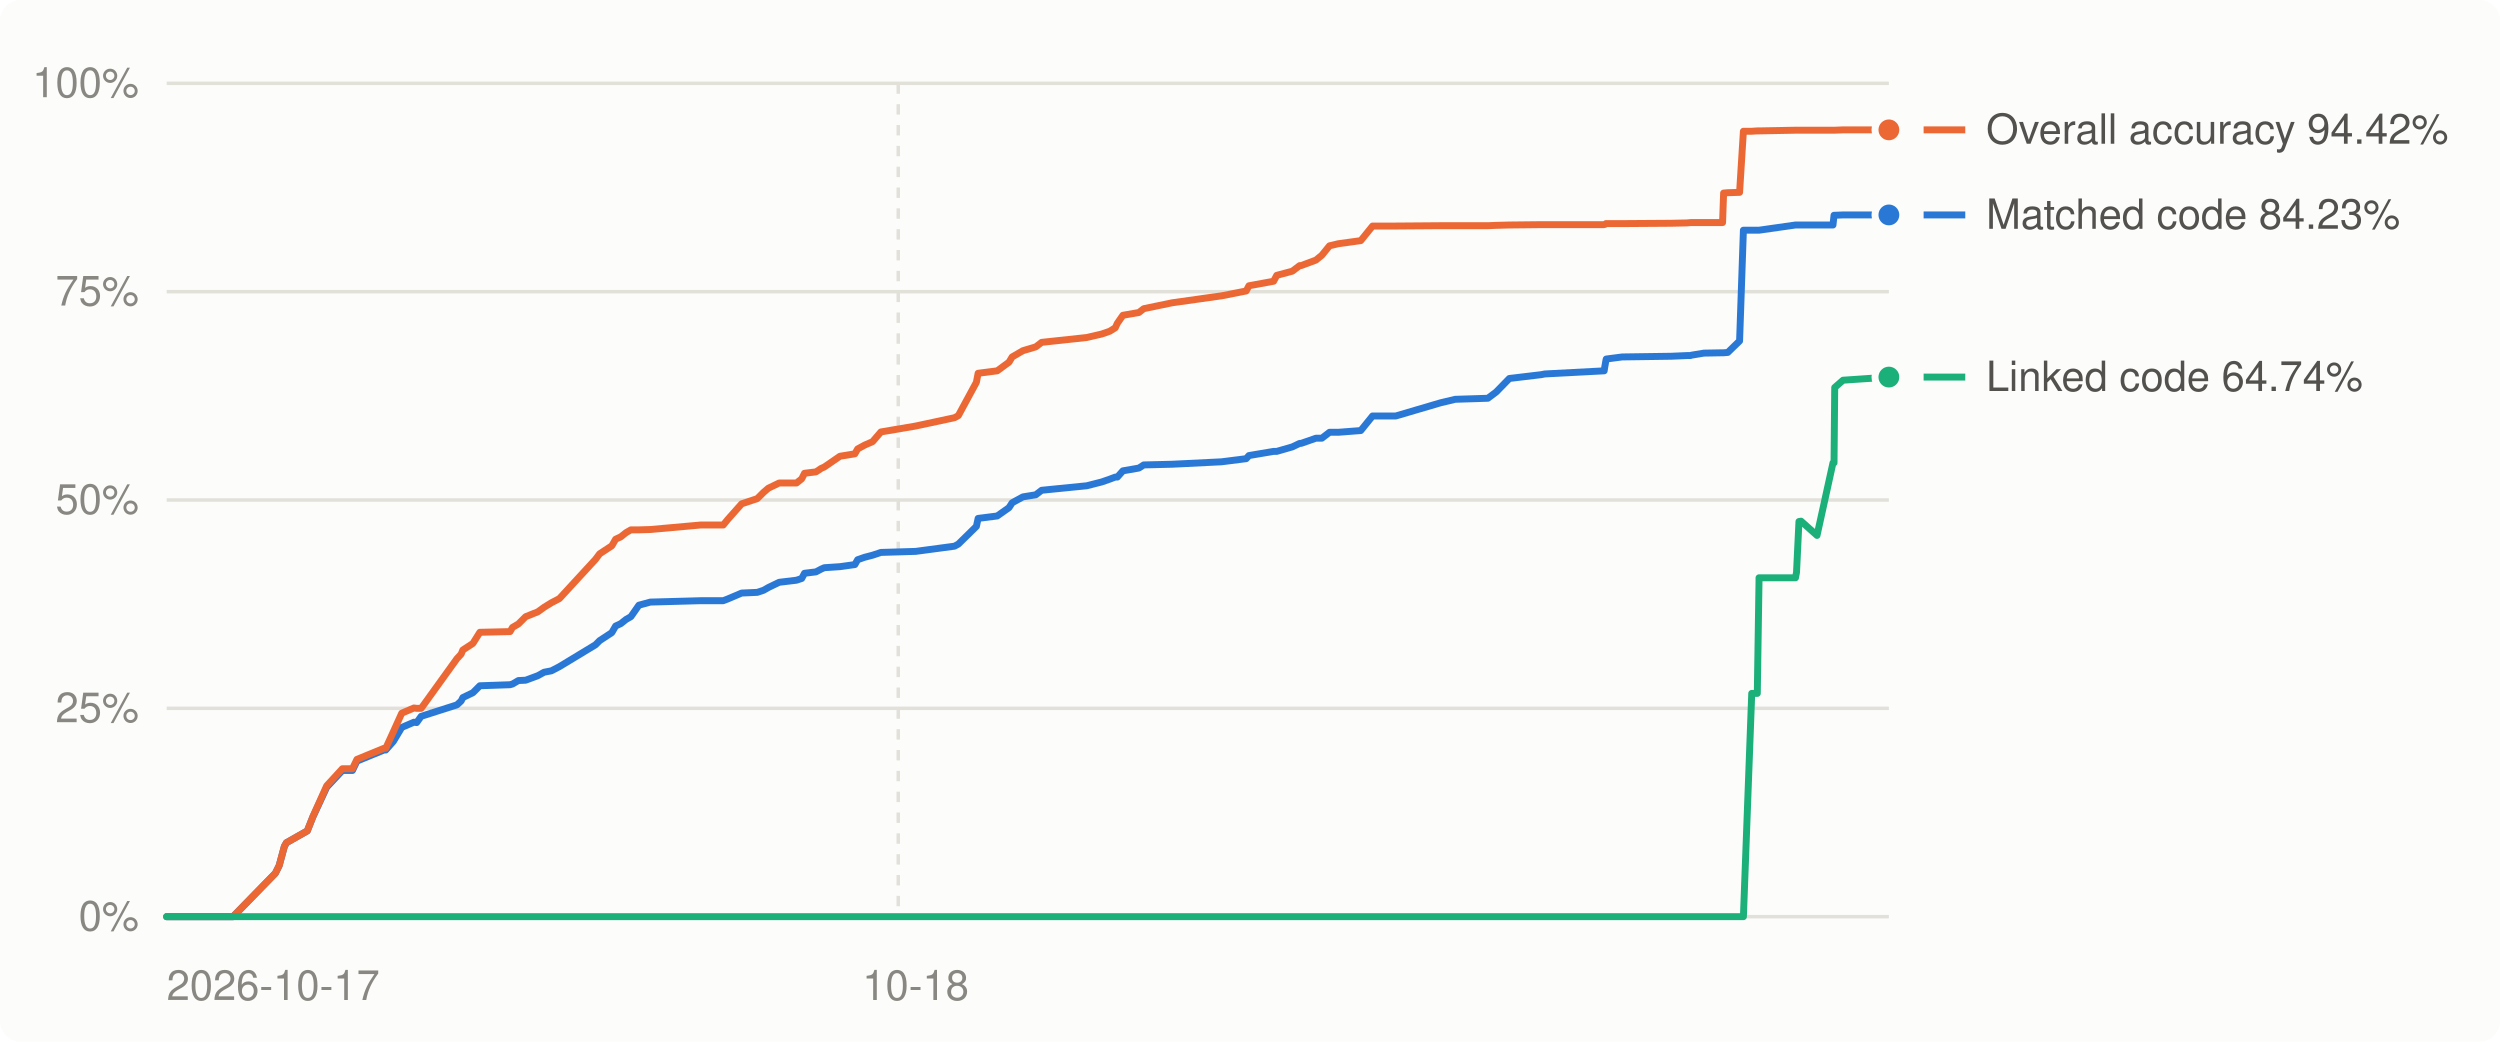
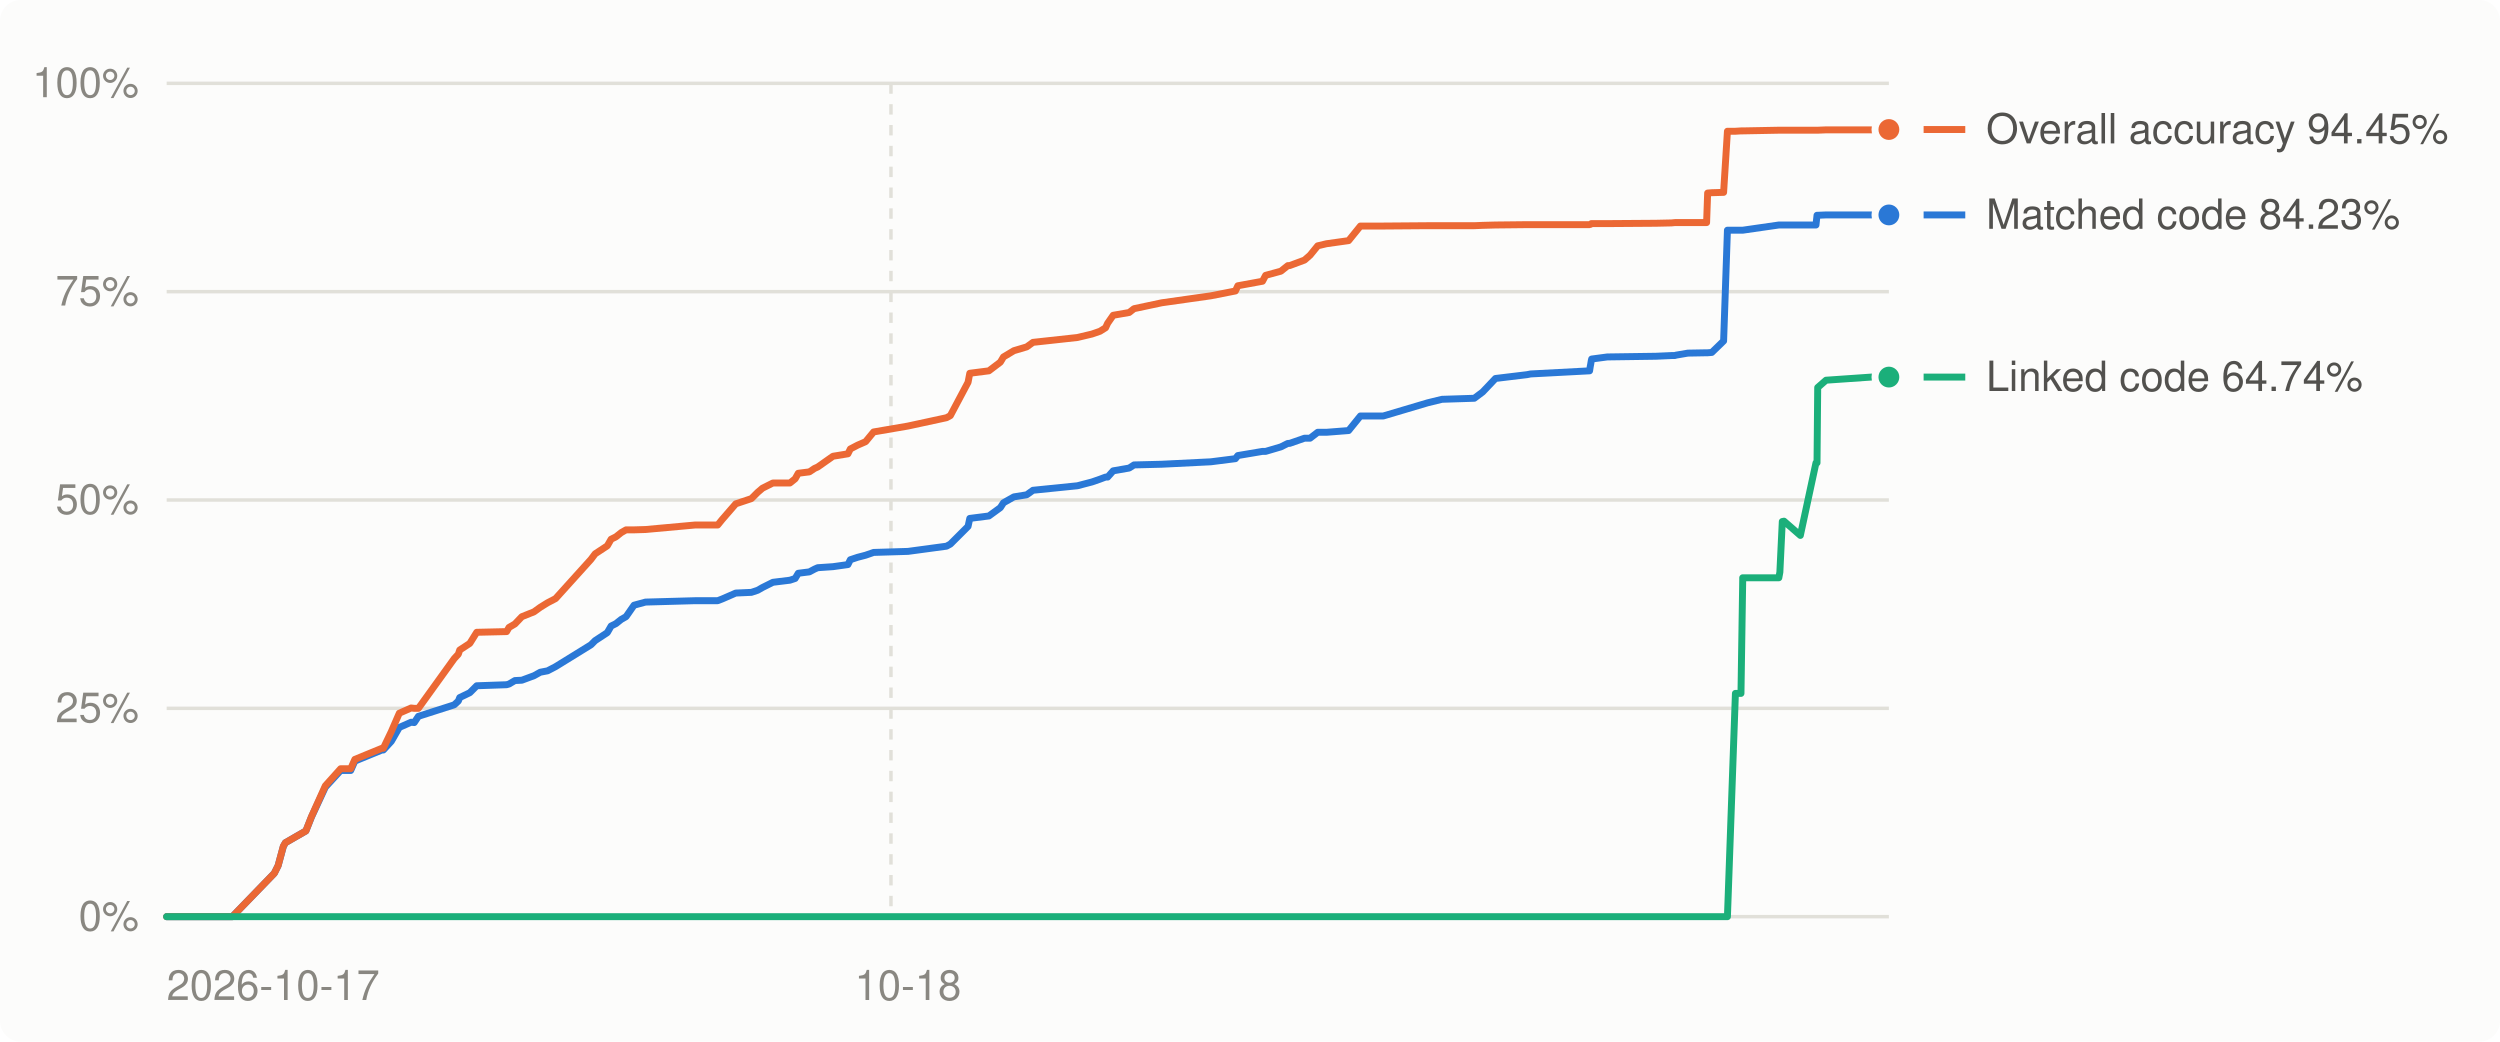
<svg xmlns="http://www.w3.org/2000/svg" viewBox="0 0 720 300" width="720" height="300" role="img" aria-label="Decompilation progress over time">
  <style>
.bg{fill:#fcfcfb}.grid{stroke:#e1e0d9}.muted{fill:#898781}.lbl{fill:#52514e}.ln0{stroke:#2a78d6}.dot0{fill:#2a78d6;stroke:#fcfcfb}.ln1{stroke:#eb6834}.dot1{fill:#eb6834;stroke:#fcfcfb}.ln2{stroke:#1baf7a}.dot2{fill:#1baf7a;stroke:#fcfcfb}
@media (prefers-color-scheme: dark){.bg{fill:#1a1a19}.grid{stroke:#2c2c2a}.muted{fill:#898781}.lbl{fill:#c3c2b7}.ln0{stroke:#3987e5}.dot0{fill:#3987e5;stroke:#1a1a19}.ln1{stroke:#d95926}.dot1{fill:#d95926;stroke:#1a1a19}.ln2{stroke:#199e70}.dot2{fill:#199e70;stroke:#1a1a19}}
text{font:12px -apple-system,BlinkMacSystemFont,'Segoe UI',Helvetica,Arial,sans-serif}
</style>
  <rect class="bg" width="720" height="300" rx="6" />
  <line x1="48" x2="544" y1="264.0" y2="264.0" class="grid" stroke-width="1" />
  <text x="40" y="268.0" class="muted" text-anchor="end">0%</text>
  <line x1="48" x2="544" y1="204.0" y2="204.0" class="grid" stroke-width="1" />
  <text x="40" y="208.0" class="muted" text-anchor="end">25%</text>
  <line x1="48" x2="544" y1="144.0" y2="144.0" class="grid" stroke-width="1" />
  <text x="40" y="148.0" class="muted" text-anchor="end">50%</text>
  <line x1="48" x2="544" y1="84.0" y2="84.0" class="grid" stroke-width="1" />
  <text x="40" y="88.0" class="muted" text-anchor="end">75%</text>
  <line x1="48" x2="544" y1="24.0" y2="24.0" class="grid" stroke-width="1" />
  <text x="40" y="28.0" class="muted" text-anchor="end">100%</text>
-   <line x1="258.7" x2="258.7" y1="24" y2="264" class="grid" stroke-width="1" stroke-dasharray="3 3" />
+   <line x1="256.6" x2="256.6" y1="24" y2="264" class="grid" stroke-width="1" stroke-dasharray="3 3" />
  <text class="muted" x="48.0" y="288" text-anchor="start">2026-10-17</text>
-   <text class="muted" x="263.7" y="288" text-anchor="middle">10-18</text>
-   <polyline points="48.0,264.0 67.1,264.0 79.3,251.5 80.4,249.3 81.9,243.8 82.5,242.7 88.5,239.3 90.1,235.3 94.1,226.7 98.6,221.9 101.5,221.9 102.8,219.2 110.6,216.0 111.1,216.0 113.3,213.5 115.7,209.5 119.2,208.0 120.0,208.1 121.3,206.3 131.6,203.0 132.8,201.9 133.3,200.9 136.2,199.5 138.2,197.5 146.9,197.2 147.6,197.0 149.3,196.0 151.4,195.9 154.9,194.6 156.7,193.6 158.8,193.2 161.1,192.0 171.5,185.7 172.7,184.5 176.2,182.2 177.3,180.3 178.8,179.6 180.3,178.4 181.7,177.6 184.0,174.3 187.3,173.4 201.8,173.0 208.3,173.0 209.6,172.5 213.6,170.8 218.1,170.6 219.9,170.0 221.3,169.2 224.4,167.7 229.4,167.1 230.9,166.6 231.7,165.1 235.0,164.7 236.5,163.9 237.4,163.5 241.9,163.2 246.2,162.6 247.0,161.2 249.0,160.5 251.3,159.9 253.7,159.1 263.7,158.8 274.9,157.3 276.0,156.7 281.2,151.6 281.7,149.3 287.2,148.6 290.6,146.2 291.5,144.8 294.6,143.1 298.3,142.5 300.0,141.2 313.0,139.9 317.3,138.8 319.6,138.0 321.2,137.4 321.8,137.4 323.4,135.6 328.0,134.8 329.4,133.9 337.6,133.7 351.8,133.0 358.9,132.1 359.7,131.2 366.8,130.0 367.7,130.0 372.2,128.7 374.3,127.7 374.7,127.7 379.0,126.2 380.7,126.2 382.9,124.5 385.4,124.5 391.9,124.0 395.3,119.8 402.0,119.8 414.9,116.0 419.1,115.0 428.5,114.7 430.9,112.9 434.7,109.0 443.9,107.9 444.9,107.7 462.0,106.8 462.2,105.5 462.3,105.0 462.5,103.8 462.6,103.4 467.2,102.8 481.3,102.6 485.9,102.4 486.9,102.4 487.1,102.3 490.7,101.7 496.1,101.6 496.4,101.6 497.6,101.5 501.0,98.2 502.1,66.3 504.5,66.3 506.1,66.3 506.6,66.3 506.6,66.3 517.1,64.8 517.4,64.8 518.1,64.8 518.7,64.8 523.3,64.8 527.9,64.8 528.2,62.0 528.4,62.0 530.8,61.9 544.0,61.9" fill="none" class="ln0" stroke-width="2" stroke-linejoin="round" stroke-linecap="round" />
-   <polyline points="48.0,264.0 67.1,264.0 79.3,251.5 80.4,249.3 81.9,243.7 82.5,242.7 88.5,239.3 90.1,235.2 94.1,226.3 98.6,221.4 101.5,221.4 102.8,218.7 110.6,215.5 111.1,215.5 113.3,210.7 115.7,205.4 119.2,203.9 120.0,204.0 121.3,204.0 131.6,189.7 132.8,188.4 133.3,187.2 136.2,185.3 138.2,182.1 146.9,181.9 147.6,180.7 149.3,179.7 151.4,177.6 154.9,176.2 156.7,174.9 158.8,173.6 161.1,172.4 171.5,161.1 172.7,159.5 176.2,157.2 177.3,155.3 178.8,154.6 180.3,153.4 181.7,152.6 184.0,152.6 187.3,152.5 201.8,151.2 208.3,151.2 209.6,149.6 213.6,145.1 218.1,143.6 219.9,141.8 221.3,140.6 224.4,139.1 229.4,139.1 230.9,137.9 231.7,136.3 235.0,135.9 236.5,134.9 237.4,134.5 241.9,131.4 246.2,130.7 247.0,129.3 249.0,128.2 251.3,127.2 253.7,124.4 263.7,122.7 274.9,120.3 276.0,119.7 281.2,110.1 281.7,107.5 287.2,106.8 290.6,104.3 291.5,102.8 294.6,101.0 298.3,99.9 300.0,98.6 313.0,97.2 317.3,96.2 319.6,95.4 321.2,94.4 321.8,93.1 323.4,90.8 328.0,90.0 329.4,88.9 337.6,87.2 351.8,85.2 358.9,83.8 359.7,82.3 366.8,81.0 367.7,79.3 372.2,78.1 374.3,76.5 374.7,76.5 379.0,74.9 380.7,73.5 382.9,70.8 385.4,70.2 391.9,69.3 395.3,65.1 402.0,65.1 414.9,65.0 419.1,65.0 428.5,65.0 430.9,64.9 434.7,64.8 443.9,64.7 444.9,64.7 462.0,64.7 462.2,64.6 462.3,64.6 462.5,64.4 462.6,64.4 467.2,64.4 481.3,64.3 485.9,64.2 486.9,64.1 487.1,64.1 490.7,64.1 496.1,64.1 496.4,55.6 497.6,55.5 501.0,55.4 502.1,37.8 504.5,37.8 506.1,37.7 506.6,37.7 506.6,37.7 517.1,37.5 517.4,37.5 518.1,37.5 518.7,37.5 523.3,37.5 527.9,37.5 528.2,37.5 528.4,37.5 530.8,37.4 544.0,37.4" fill="none" class="ln1" stroke-width="2" stroke-linejoin="round" stroke-linecap="round" />
-   <polyline points="48.0,264.0 67.1,264.0 79.3,264.0 80.4,264.0 81.9,264.0 82.5,264.0 88.5,264.0 90.1,264.0 94.1,264.0 98.6,264.0 101.5,264.0 102.8,264.0 110.6,264.0 111.1,264.0 113.3,264.0 115.7,264.0 119.2,264.0 120.0,264.0 121.3,264.0 131.6,264.0 132.8,264.0 133.3,264.0 136.2,264.0 138.2,264.0 146.9,264.0 147.6,264.0 149.3,264.0 151.4,264.0 154.9,264.0 156.7,264.0 158.8,264.0 161.1,264.0 171.5,264.0 172.7,264.0 176.2,264.0 177.3,264.0 178.8,264.0 180.3,264.0 181.7,264.0 184.0,264.0 187.3,264.0 201.8,264.0 208.3,264.0 209.6,264.0 213.6,264.0 218.1,264.0 219.9,264.0 221.3,264.0 224.4,264.0 229.4,264.0 230.9,264.0 231.7,264.0 235.0,264.0 236.5,264.0 237.4,264.0 241.9,264.0 246.2,264.0 247.0,264.0 249.0,264.0 251.3,264.0 253.7,264.0 263.7,264.0 274.9,264.0 276.0,264.0 281.2,264.0 281.7,264.0 287.2,264.0 290.6,264.0 291.5,264.0 294.6,264.0 298.3,264.0 300.0,264.0 313.0,264.0 317.3,264.0 319.6,264.0 321.2,264.0 321.8,264.0 323.4,264.0 328.0,264.0 329.4,264.0 337.6,264.0 351.8,264.0 358.9,264.0 359.7,264.0 366.8,264.0 367.7,264.0 372.2,264.0 374.3,264.0 374.7,264.0 379.0,264.0 380.7,264.0 382.9,264.0 385.4,264.0 391.9,264.0 395.3,264.0 402.0,264.0 414.9,264.0 419.1,264.0 428.5,264.0 430.9,264.0 434.7,264.0 443.9,264.0 444.9,264.0 462.0,264.0 462.2,264.0 462.3,264.0 462.5,264.0 462.6,264.0 467.2,264.0 481.3,264.0 485.9,264.0 486.9,264.0 487.1,264.0 490.7,264.0 496.1,264.0 496.4,264.0 497.6,264.0 501.0,264.0 502.1,264.0 504.5,199.7 506.1,199.7 506.6,167.1 506.6,166.4 517.1,166.4 517.4,164.8 518.1,150.2 518.7,150.1 523.3,154.2 527.9,133.3 528.2,133.3 528.4,111.6 530.8,109.5 544.0,108.6" fill="none" class="ln2" stroke-width="2" stroke-linejoin="round" stroke-linecap="round" />
+   <text class="muted" x="261.5" y="288" text-anchor="middle">10-18</text>
+   <polyline points="48.0,264.0 66.9,264.0 79.0,251.5 80.1,249.3 81.6,243.8 82.2,242.7 88.1,239.3 89.7,235.3 93.7,226.7 98.1,221.9 101.0,221.9 102.2,219.2 110.0,216.0 110.4,216.0 112.7,213.5 115.0,209.5 118.4,208.0 119.3,208.1 120.5,206.3 130.8,203.0 132.0,201.9 132.4,200.9 135.3,199.5 137.3,197.5 145.9,197.2 146.6,197.0 148.3,196.0 150.3,195.9 153.8,194.6 155.6,193.6 157.7,193.2 160.0,192.0 170.2,185.7 171.4,184.5 174.9,182.2 176.0,180.3 177.4,179.6 178.9,178.4 180.3,177.6 182.6,174.3 185.9,173.4 200.2,173.0 206.7,173.0 208.0,172.5 211.9,170.8 216.4,170.6 218.2,170.0 219.6,169.2 222.6,167.7 227.5,167.1 229.0,166.6 229.9,165.1 233.1,164.7 234.6,163.9 235.5,163.5 239.9,163.2 244.2,162.6 244.9,161.2 247.0,160.5 249.3,159.9 251.6,159.1 261.5,158.8 272.6,157.3 273.7,156.7 278.8,151.6 279.3,149.3 284.8,148.6 288.1,146.2 289.0,144.8 292.0,143.1 295.7,142.5 297.5,141.2 310.3,139.9 314.5,138.8 316.8,138.0 318.4,137.4 319.0,137.4 320.6,135.6 325.2,134.8 326.6,133.9 334.6,133.7 348.7,133.0 355.8,132.1 356.5,131.2 363.6,130.0 364.5,130.0 368.9,128.7 370.9,127.7 371.4,127.7 375.7,126.2 377.3,126.2 379.5,124.5 382.0,124.5 388.4,124.0 391.8,119.8 398.4,119.8 411.2,116.0 415.3,115.0 424.6,114.7 427.0,112.9 430.7,109.0 439.8,107.9 440.8,107.7 457.8,106.8 458.0,105.5 458.1,105.0 458.3,103.8 458.4,103.4 462.9,102.8 476.9,102.6 481.4,102.4 482.4,102.4 482.6,102.3 486.1,101.7 491.5,101.6 491.8,101.6 493.0,101.5 496.4,98.2 497.5,66.3 499.8,66.3 501.4,66.3 501.9,66.3 501.9,66.3 512.3,64.8 512.6,64.8 513.3,64.8 513.8,64.8 518.5,64.8 523.0,64.8 523.3,62.0 523.5,62.0 525.9,61.9 538.9,61.9 544.0,61.9" fill="none" class="ln0" stroke-width="2" stroke-linejoin="round" stroke-linecap="round" />
+   <polyline points="48.0,264.0 66.9,264.0 79.0,251.5 80.1,249.3 81.6,243.7 82.2,242.7 88.1,239.3 89.7,235.2 93.7,226.3 98.1,221.4 101.0,221.4 102.2,218.7 110.0,215.5 110.4,215.5 112.7,210.7 115.0,205.4 118.4,203.9 119.3,204.0 120.5,204.0 130.8,189.7 132.0,188.4 132.4,187.2 135.3,185.3 137.3,182.1 145.9,181.9 146.6,180.7 148.3,179.7 150.3,177.6 153.8,176.2 155.6,174.9 157.7,173.6 160.0,172.4 170.2,161.1 171.4,159.5 174.9,157.2 176.0,155.3 177.4,154.6 178.9,153.4 180.3,152.6 182.6,152.6 185.9,152.5 200.2,151.2 206.7,151.2 208.0,149.6 211.9,145.1 216.4,143.6 218.2,141.8 219.6,140.6 222.6,139.1 227.5,139.1 229.0,137.9 229.9,136.3 233.1,135.9 234.6,134.9 235.5,134.5 239.9,131.4 244.2,130.7 244.9,129.3 247.0,128.2 249.3,127.2 251.6,124.4 261.5,122.7 272.6,120.3 273.7,119.7 278.8,110.1 279.3,107.5 284.8,106.8 288.1,104.3 289.0,102.8 292.0,101.0 295.7,99.9 297.5,98.6 310.3,97.2 314.5,96.2 316.8,95.4 318.4,94.4 319.0,93.1 320.6,90.8 325.2,90.0 326.6,88.9 334.6,87.2 348.7,85.2 355.8,83.8 356.5,82.3 363.6,81.0 364.5,79.3 368.9,78.1 370.9,76.5 371.4,76.5 375.7,74.9 377.3,73.5 379.5,70.8 382.0,70.2 388.4,69.3 391.8,65.1 398.4,65.1 411.2,65.0 415.3,65.0 424.6,65.0 427.0,64.9 430.7,64.8 439.8,64.7 440.8,64.7 457.8,64.7 458.0,64.6 458.1,64.6 458.3,64.4 458.4,64.4 462.9,64.4 476.9,64.3 481.4,64.2 482.4,64.1 482.6,64.1 486.1,64.1 491.5,64.1 491.8,55.6 493.0,55.5 496.4,55.4 497.5,37.8 499.8,37.8 501.4,37.7 501.9,37.7 501.9,37.7 512.3,37.5 512.6,37.5 513.3,37.5 513.8,37.5 518.5,37.5 523.0,37.5 523.3,37.5 523.5,37.5 525.9,37.4 538.9,37.4 544.0,37.3" fill="none" class="ln1" stroke-width="2" stroke-linejoin="round" stroke-linecap="round" />
+   <polyline points="48.0,264.0 66.9,264.0 79.0,264.0 80.1,264.0 81.6,264.0 82.2,264.0 88.1,264.0 89.7,264.0 93.7,264.0 98.1,264.0 101.0,264.0 102.2,264.0 110.0,264.0 110.4,264.0 112.7,264.0 115.0,264.0 118.4,264.0 119.3,264.0 120.5,264.0 130.8,264.0 132.0,264.0 132.4,264.0 135.3,264.0 137.3,264.0 145.9,264.0 146.6,264.0 148.3,264.0 150.3,264.0 153.8,264.0 155.6,264.0 157.7,264.0 160.0,264.0 170.2,264.0 171.4,264.0 174.9,264.0 176.0,264.0 177.4,264.0 178.9,264.0 180.3,264.0 182.6,264.0 185.9,264.0 200.2,264.0 206.7,264.0 208.0,264.0 211.9,264.0 216.4,264.0 218.2,264.0 219.6,264.0 222.6,264.0 227.5,264.0 229.0,264.0 229.9,264.0 233.1,264.0 234.6,264.0 235.5,264.0 239.9,264.0 244.2,264.0 244.9,264.0 247.0,264.0 249.3,264.0 251.6,264.0 261.5,264.0 272.6,264.0 273.7,264.0 278.8,264.0 279.3,264.0 284.8,264.0 288.1,264.0 289.0,264.0 292.0,264.0 295.7,264.0 297.5,264.0 310.3,264.0 314.5,264.0 316.8,264.0 318.4,264.0 319.0,264.0 320.6,264.0 325.2,264.0 326.6,264.0 334.6,264.0 348.7,264.0 355.8,264.0 356.5,264.0 363.6,264.0 364.5,264.0 368.9,264.0 370.9,264.0 371.4,264.0 375.7,264.0 377.3,264.0 379.5,264.0 382.0,264.0 388.4,264.0 391.8,264.0 398.4,264.0 411.2,264.0 415.3,264.0 424.6,264.0 427.0,264.0 430.7,264.0 439.8,264.0 440.8,264.0 457.8,264.0 458.0,264.0 458.1,264.0 458.3,264.0 458.4,264.0 462.9,264.0 476.9,264.0 481.4,264.0 482.4,264.0 482.6,264.0 486.1,264.0 491.5,264.0 491.8,264.0 493.0,264.0 496.4,264.0 497.5,264.0 499.8,199.7 501.4,199.7 501.9,167.1 501.9,166.4 512.3,166.4 512.6,164.8 513.3,150.2 513.8,150.1 518.5,154.2 523.0,133.3 523.3,133.3 523.5,111.6 525.9,109.5 538.9,108.6 544.0,108.6" fill="none" class="ln2" stroke-width="2" stroke-linejoin="round" stroke-linecap="round" />
  <circle cx="544.0" cy="61.9" r="4" class="dot0" stroke-width="2" />
-   <circle cx="544.0" cy="37.4" r="4" class="dot1" stroke-width="2" />
+   <circle cx="544.0" cy="37.3" r="4" class="dot1" stroke-width="2" />
  <circle cx="544.0" cy="108.6" r="4" class="dot2" stroke-width="2" />
  <line x1="554" x2="566" y1="108.6" y2="108.6" class="ln2" stroke-width="2" />
  <text class="lbl" x="572" y="112.6">Linked code 64.74%</text>
  <line x1="554" x2="566" y1="61.9" y2="61.9" class="ln0" stroke-width="2" />
  <text class="lbl" x="572" y="65.9">Matched code 84.23%</text>
-   <line x1="554" x2="566" y1="37.4" y2="37.4" class="ln1" stroke-width="2" />
-   <text class="lbl" x="572" y="41.4">Overall accuracy 94.42%</text>
+   <line x1="554" x2="566" y1="37.3" y2="37.3" class="ln1" stroke-width="2" />
+   <text class="lbl" x="572" y="41.3">Overall accuracy 94.45%</text>
</svg>
